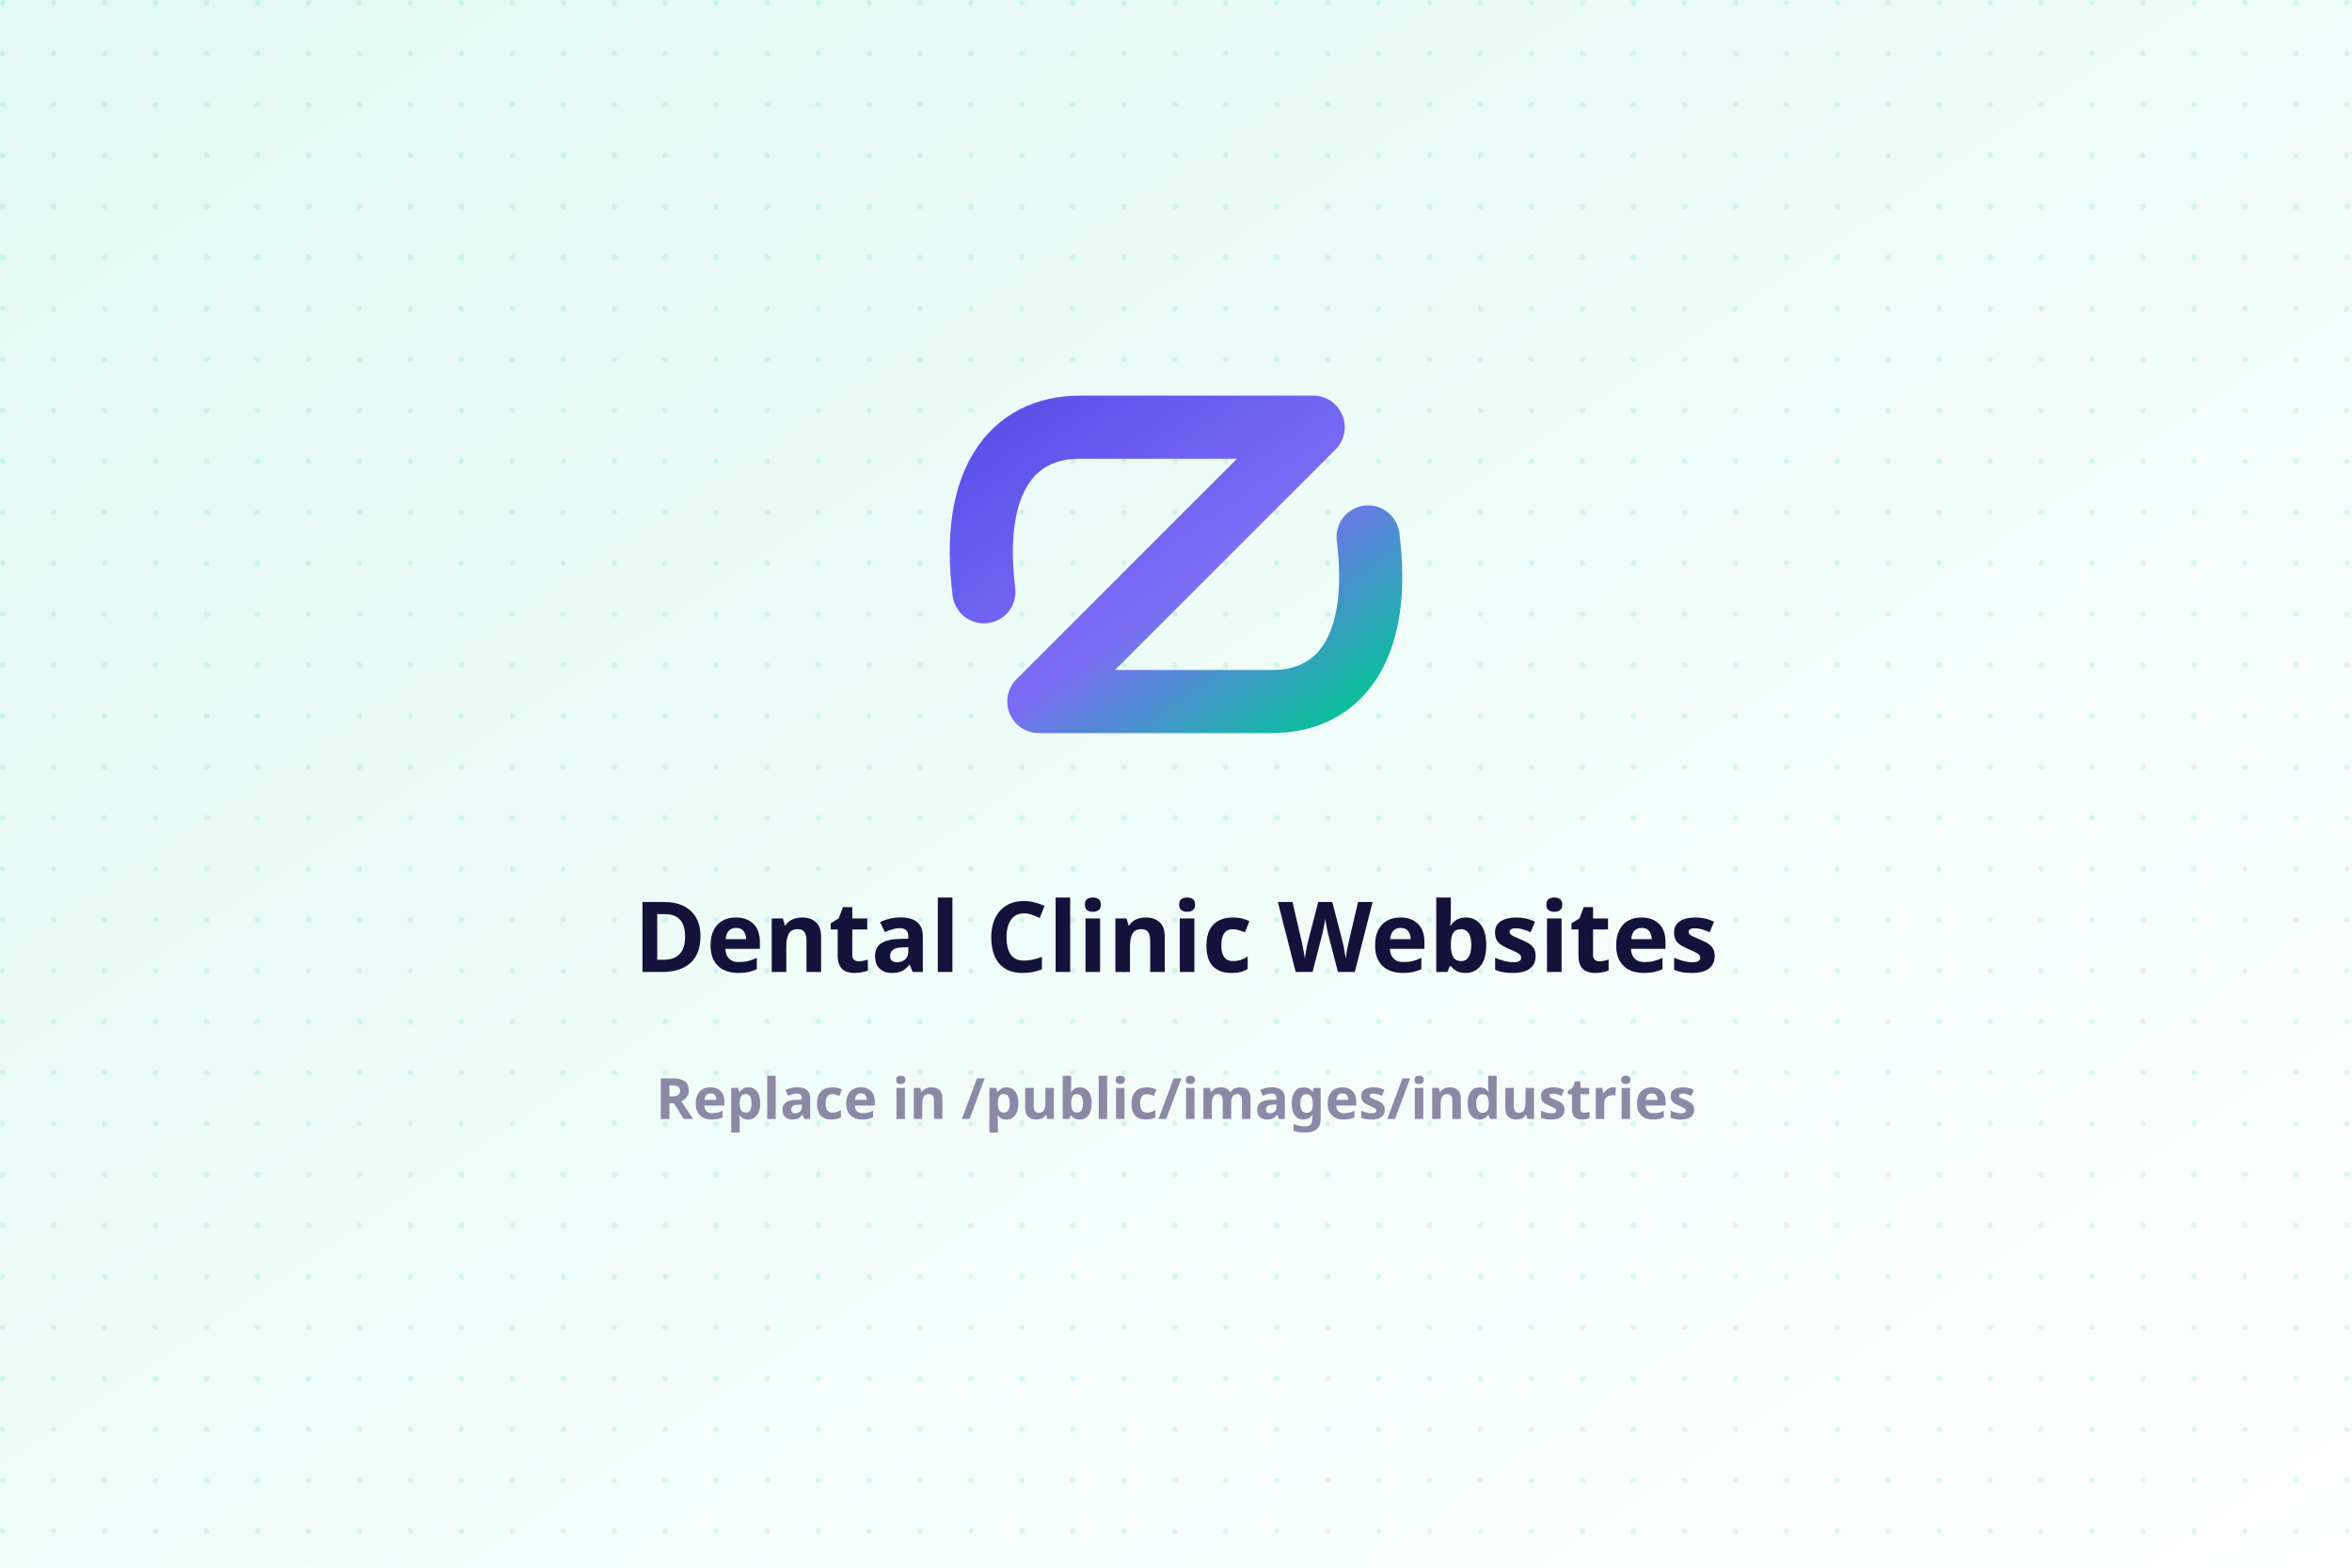
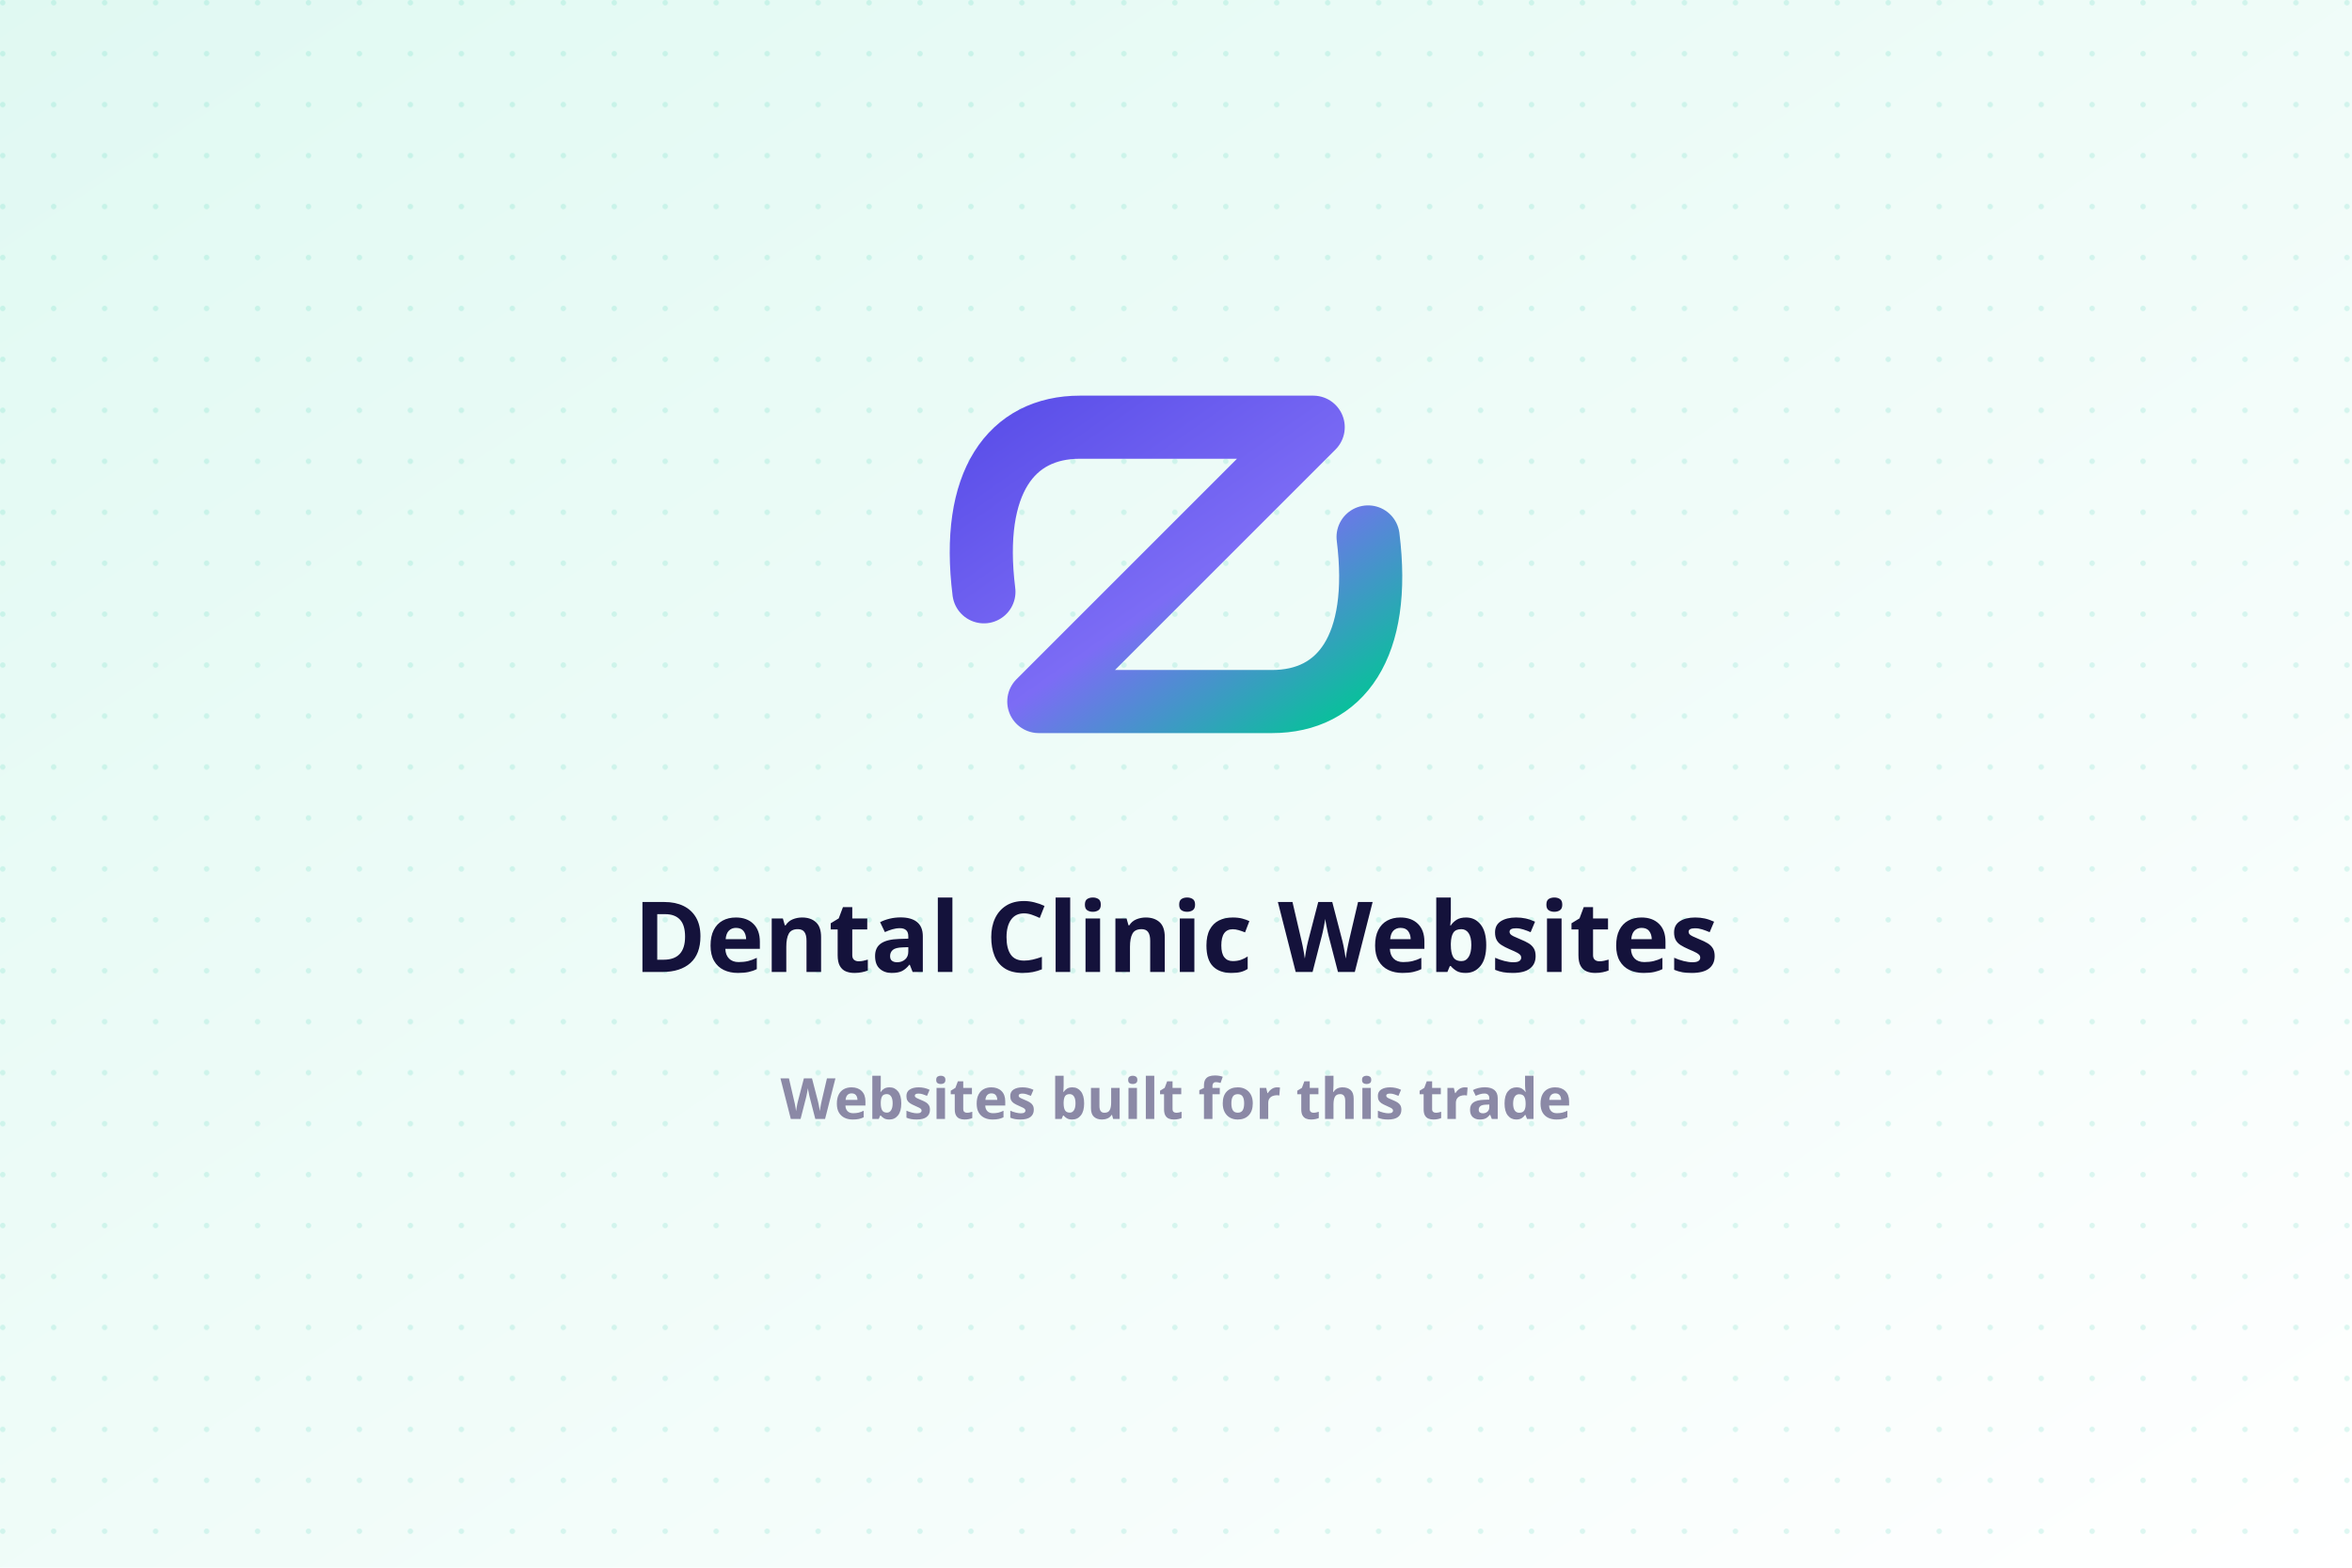
- <svg xmlns="http://www.w3.org/2000/svg" viewBox="0 0 1200 800" width="1200" height="800" role="img" aria-label="Dental Clinic Websites placeholder">
+ <svg xmlns="http://www.w3.org/2000/svg" viewBox="0 0 1200 800" width="1200" height="800" role="img" aria-label="Dental Clinic Websites — Flowzync">
  <defs>
    <linearGradient id="g" x1="0" y1="0" x2="1" y2="1">
      <stop offset="0" stop-color="#E0F9F2" />
      <stop offset="1" stop-color="#FFFFFF" />
    </linearGradient>
    <linearGradient id="s" x1="0" y1="0" x2="1" y2="1">
      <stop offset="0" stop-color="#5B4FE9" />
      <stop offset=".55" stop-color="#7C6CF5" />
      <stop offset="1" stop-color="#06C299" />
    </linearGradient>
    <pattern id="d" width="26" height="26" patternUnits="userSpaceOnUse">
      <circle cx="1.4" cy="1.4" r="1.4" fill="#06C299" opacity=".13" />
    </pattern>
  </defs>
  <rect width="1200" height="800" fill="url(#g)" />
  <rect width="1200" height="800" fill="url(#d)" />
  <g transform="translate(432.0 120.0) scale(7.000)">
    <path d="M10 26 C9 18 12 14 17 14 H34 L14 34 H31 C36 34 39 30 38 22" fill="none" stroke="url(#s)" stroke-width="4.6" stroke-linecap="round" stroke-linejoin="round" />
  </g>
  <text x="50%" y="496" text-anchor="middle" font-family="Sora, Segoe UI, sans-serif" font-weight="700" font-size="50" fill="#14123B">Dental Clinic Websites</text>
-   <text x="50%" y="571" text-anchor="middle" font-family="Manrope, Segoe UI, sans-serif" font-weight="600" font-size="29" fill="#8B89A6">Replace in /public/images/industries</text>
+   <text x="50%" y="571" text-anchor="middle" font-family="Manrope, Segoe UI, sans-serif" font-weight="600" font-size="29" fill="#8B89A6">Websites built for this trade</text>
</svg>
